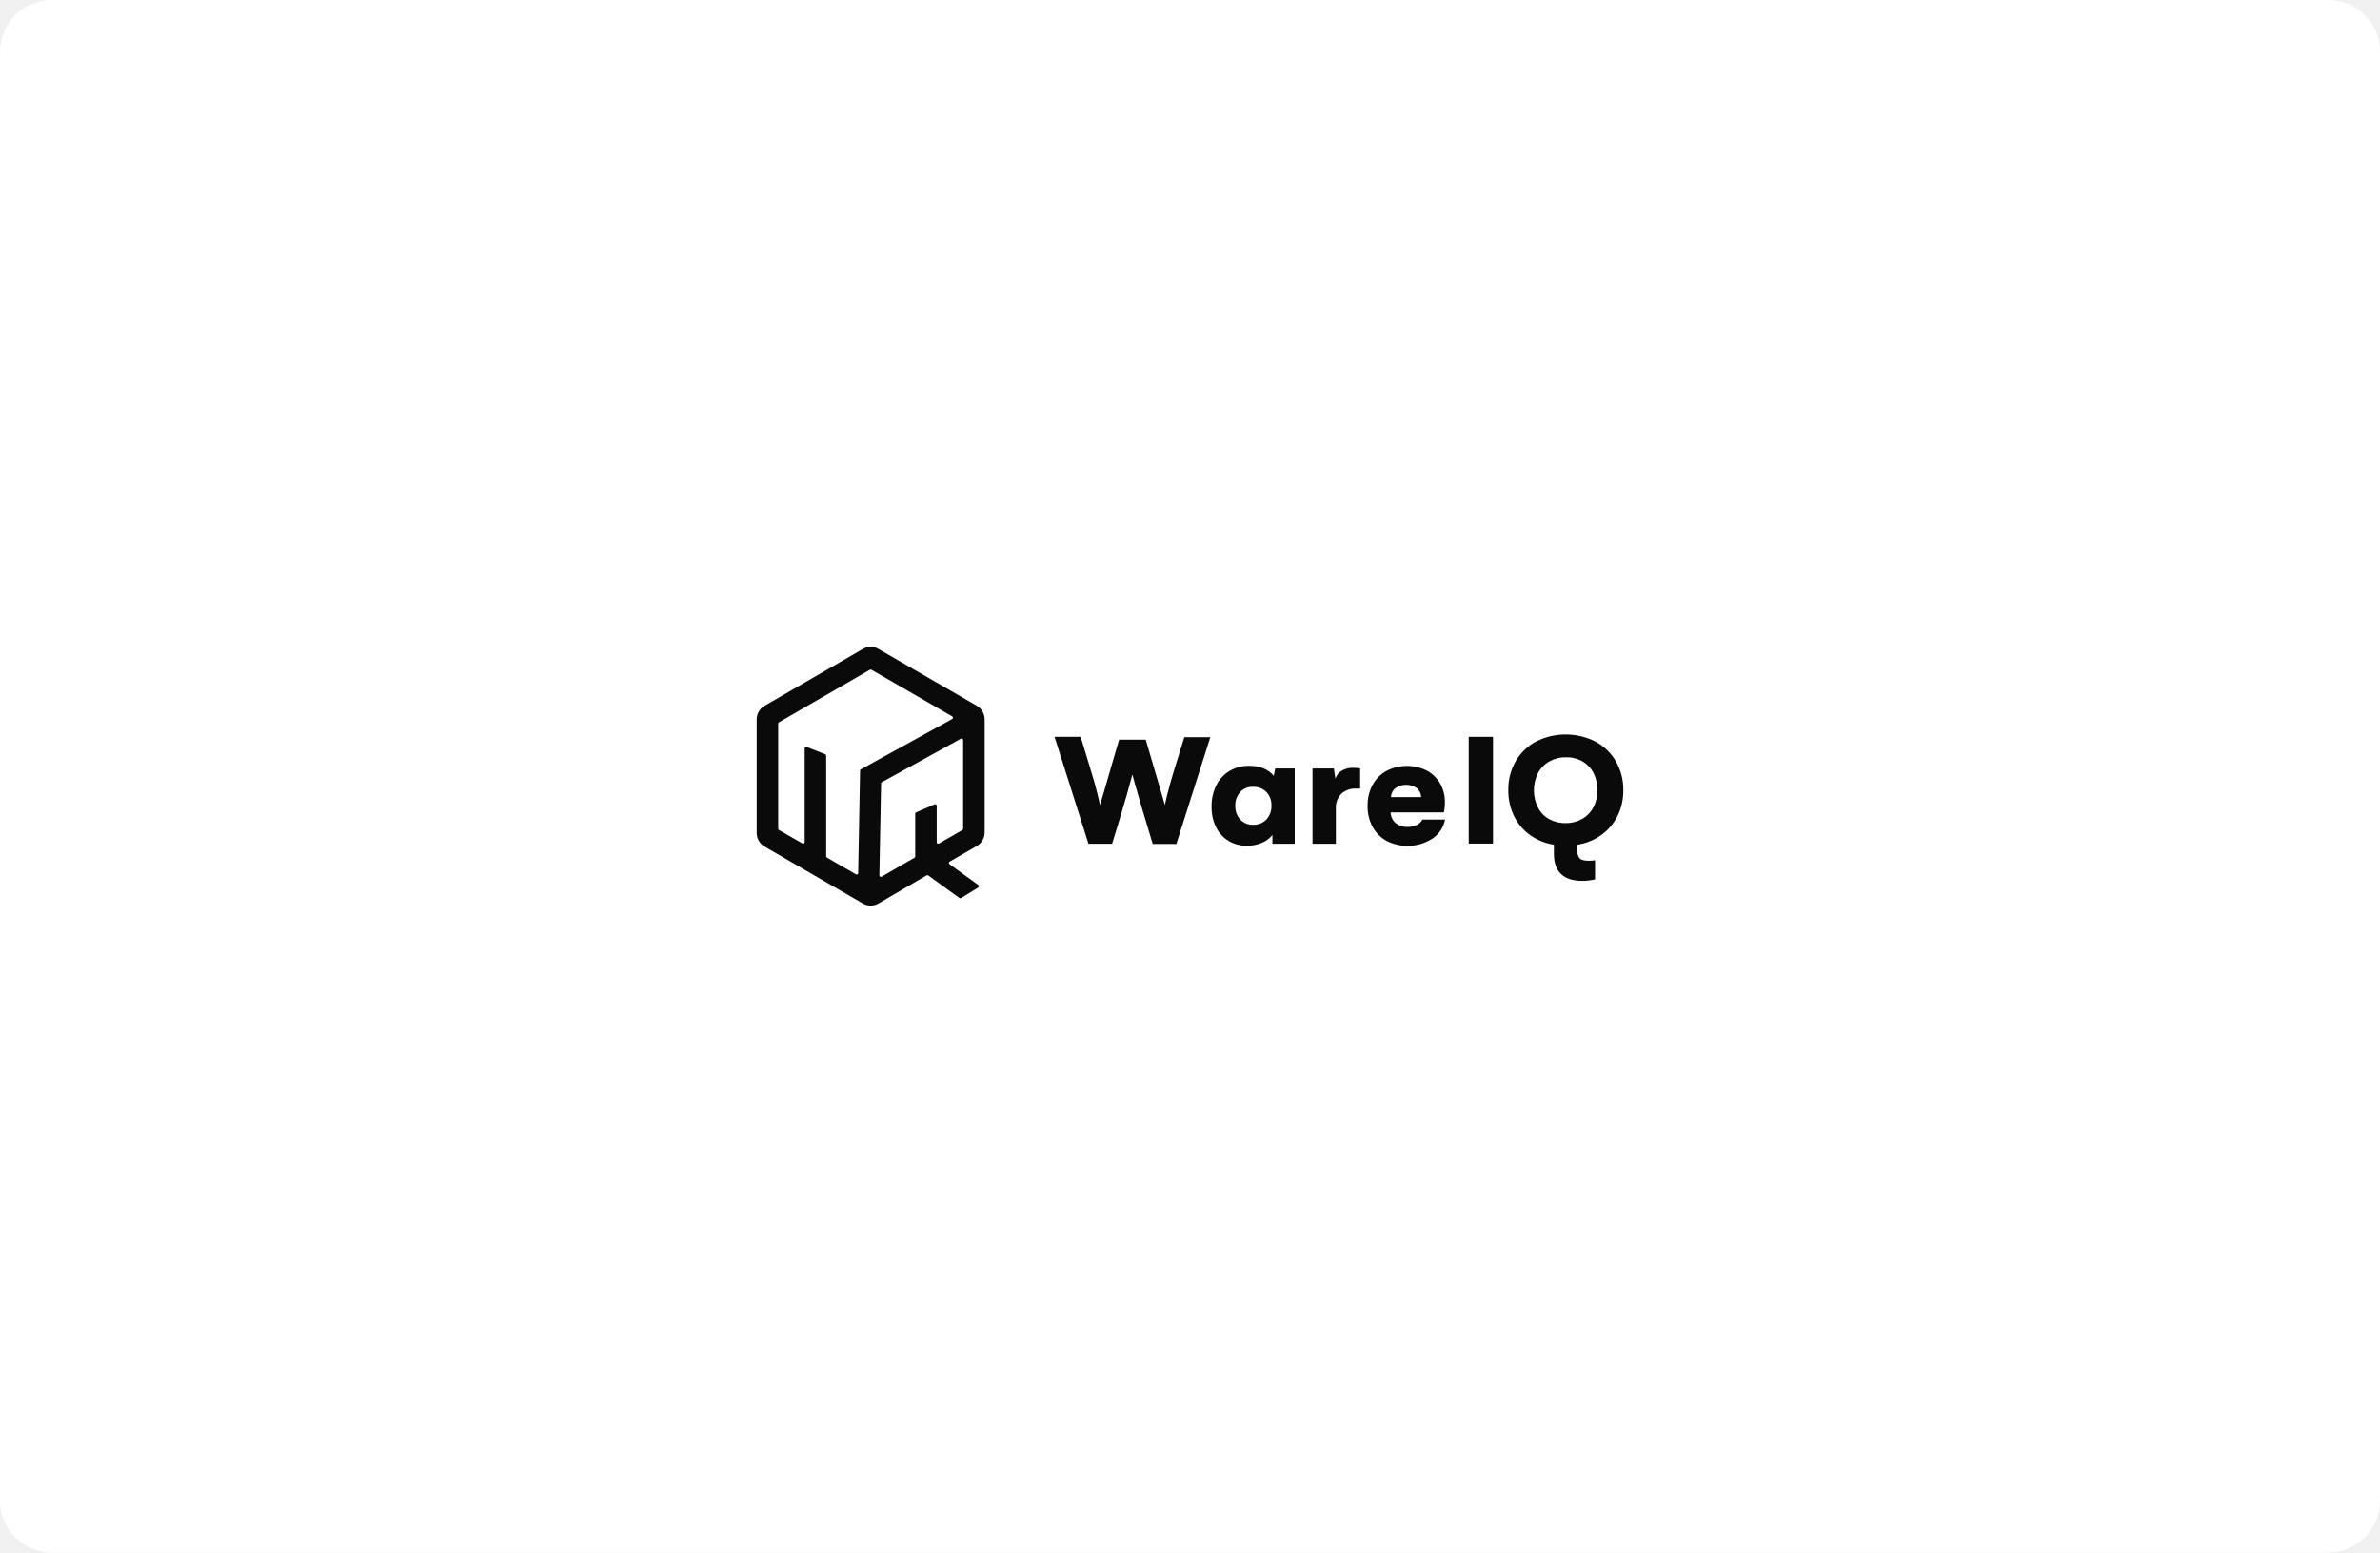
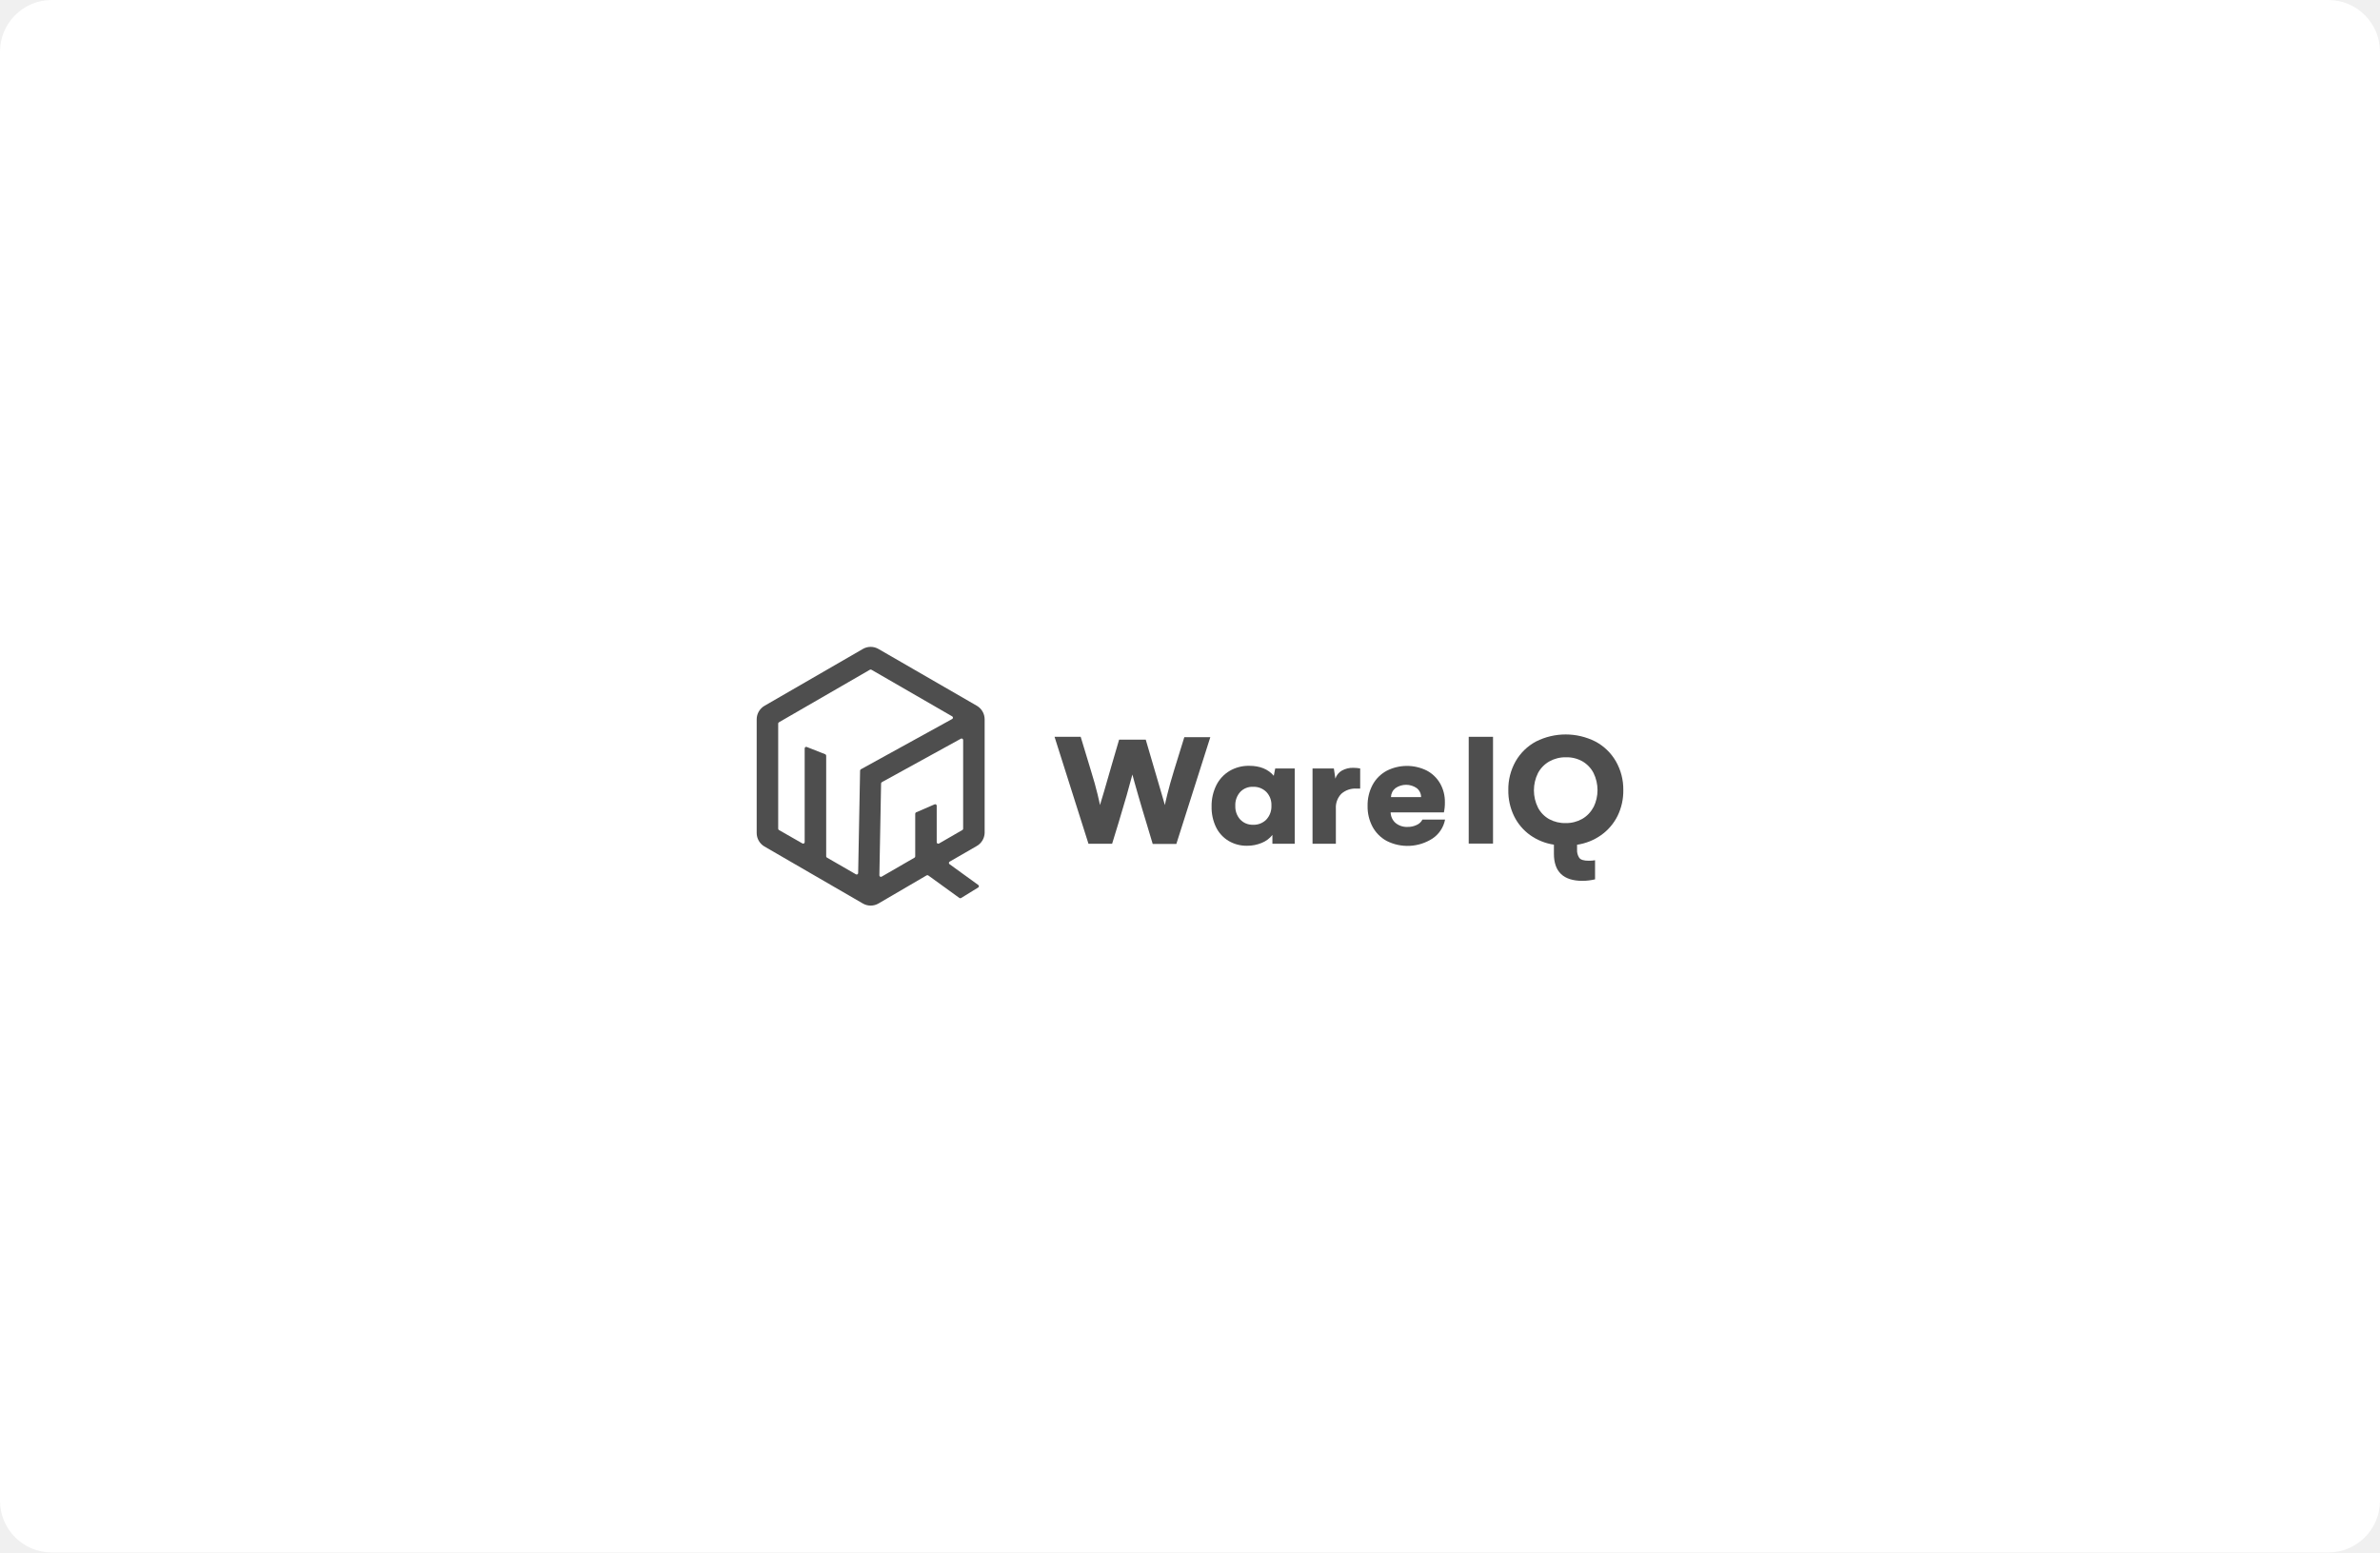
<svg xmlns="http://www.w3.org/2000/svg" preserveAspectRatio="none" overflow="visible" style="display: block;" width="368" height="240" viewBox="0 0 368 240" fill="none">
  <g id="Frame 389">
    <rect id="Rectangle 34625167" width="368" height="240" rx="8" fill="white" />
    <g id="WareIQ">
-       <path d="M181.536 119.085C181.09 120.534 180.743 121.773 180.493 122.802C180.243 123.831 180.118 124.384 180.118 124.46L179.422 122.069L177.157 114.345H173.039L171.909 118.209C170.913 121.692 170.303 123.775 170.078 124.46C170.078 124.389 169.953 123.835 169.709 122.797C169.464 121.759 169.111 120.519 168.666 119.079L167.095 113.899H163.054L168.302 130.439H171.958L172.957 127.178C173.32 125.993 173.736 124.585 174.207 122.955C174.658 121.324 174.957 120.237 175.092 119.737C175.228 120.28 175.538 121.367 176.005 122.998C176.472 124.629 176.896 126.02 177.255 127.205L178.233 130.466H181.889L187.142 113.959H183.122L181.536 119.085Z" fill="#0A0A0A" />
-       <path d="M196.954 119.932C196.079 118.9 194.808 118.389 193.151 118.389C192.092 118.37 191.047 118.64 190.13 119.172C189.245 119.697 188.53 120.467 188.071 121.389C187.565 122.416 187.314 123.549 187.338 124.694C187.314 125.789 187.547 126.874 188.017 127.863C188.443 128.743 189.115 129.481 189.951 129.988C190.818 130.503 191.811 130.766 192.82 130.749C193.606 130.755 194.386 130.601 195.112 130.298C195.752 130.038 196.313 129.616 196.742 129.075V130.439H200.192V118.796H197.177L196.954 119.932ZM195.808 126.694C195.542 126.965 195.222 127.176 194.869 127.316C194.516 127.455 194.138 127.519 193.759 127.504C193.389 127.518 193.019 127.453 192.675 127.314C192.332 127.174 192.021 126.963 191.766 126.694C191.245 126.112 190.972 125.349 191.005 124.569C190.97 123.79 191.239 123.028 191.755 122.444C192.01 122.171 192.322 121.958 192.668 121.818C193.014 121.678 193.387 121.615 193.759 121.634C194.137 121.619 194.514 121.682 194.867 121.819C195.219 121.957 195.54 122.166 195.808 122.433C196.073 122.713 196.279 123.045 196.414 123.407C196.548 123.77 196.608 124.156 196.59 124.542C196.608 124.934 196.548 125.327 196.414 125.696C196.28 126.065 196.074 126.405 195.808 126.694Z" fill="#0A0A0A" />
-       <path d="M207.493 119.123C207.007 119.394 206.644 119.841 206.478 120.373L206.244 118.796H202.946V130.439H206.554V125.004C206.528 124.586 206.589 124.168 206.733 123.775C206.877 123.382 207.101 123.023 207.39 122.721C207.714 122.435 208.09 122.216 208.499 122.077C208.907 121.938 209.339 121.882 209.77 121.911C209.951 121.9 210.132 121.9 210.313 121.911V118.796C209.955 118.73 209.591 118.697 209.227 118.699C208.621 118.683 208.023 118.83 207.493 119.123Z" fill="#0A0A0A" />
-       <path d="M219.087 127.515C218.632 127.74 218.128 127.85 217.62 127.835C216.952 127.865 216.296 127.646 215.778 127.221C215.546 127.017 215.359 126.766 215.229 126.485C215.099 126.205 215.029 125.9 215.023 125.591H223.259C223.369 125.074 223.42 124.547 223.411 124.02C223.429 123.006 223.176 122.006 222.678 121.123C222.191 120.273 221.474 119.58 220.608 119.123C219.643 118.644 218.579 118.399 217.502 118.405C216.424 118.412 215.363 118.671 214.404 119.161C213.484 119.658 212.728 120.414 212.231 121.335C211.7 122.338 211.434 123.461 211.459 124.596C211.436 125.721 211.702 126.832 212.231 127.825C212.731 128.743 213.485 129.498 214.404 129.999C215.51 130.56 216.743 130.823 217.981 130.762C219.22 130.701 220.421 130.318 221.467 129.651C221.976 129.316 222.413 128.882 222.751 128.375C223.09 127.868 223.324 127.298 223.439 126.699H219.94C219.757 127.061 219.456 127.348 219.087 127.515ZM215.768 121.84C216.251 121.504 216.825 121.324 217.414 121.324C218.002 121.324 218.577 121.504 219.06 121.84C219.269 122.005 219.439 122.216 219.556 122.456C219.672 122.696 219.733 122.959 219.733 123.226H215.072C215.079 122.958 215.145 122.695 215.265 122.456C215.385 122.216 215.557 122.006 215.768 121.84Z" fill="#0A0A0A" />
-       <path d="M230.854 113.905H227.095V130.412H230.854V113.905Z" fill="#0A0A0A" />
-       <path d="M249.836 117.666C249.086 116.376 247.988 115.324 246.669 114.628C245.247 113.913 243.678 113.541 242.087 113.541C240.495 113.541 238.926 113.913 237.504 114.628C236.189 115.331 235.097 116.389 234.353 117.682C233.582 119.047 233.189 120.593 233.218 122.161C233.198 123.547 233.503 124.919 234.109 126.167C234.681 127.335 235.534 128.344 236.591 129.102C237.684 129.877 238.944 130.384 240.269 130.58V131.972C240.269 134.769 241.738 136.17 244.675 136.173C245.334 136.171 245.99 136.092 246.631 135.939V132.988C246.308 133.044 245.981 133.07 245.653 133.064C244.898 133.064 244.409 132.917 244.186 132.613C243.938 132.237 243.82 131.791 243.849 131.341V130.591C245.19 130.395 246.465 129.885 247.571 129.102C248.643 128.34 249.512 127.326 250.103 126.15C250.713 124.905 251.02 123.532 250.999 122.145C251.021 120.574 250.62 119.027 249.836 117.666ZM246.37 124.797C245.977 125.552 245.376 126.179 244.637 126.602C243.863 127.036 242.988 127.257 242.1 127.243C241.207 127.268 240.323 127.058 239.536 126.634C238.796 126.22 238.194 125.598 237.803 124.846C237.39 124.018 237.176 123.105 237.176 122.18C237.176 121.255 237.39 120.342 237.803 119.514C238.205 118.761 238.811 118.138 239.552 117.715C240.335 117.276 241.22 117.053 242.116 117.068C243.008 117.042 243.891 117.258 244.67 117.693C245.403 118.117 246 118.741 246.392 119.492C246.8 120.317 247.012 121.225 247.012 122.145C247.012 123.065 246.8 123.972 246.392 124.797H246.37Z" fill="#0A0A0A" />
-       <path d="M152.248 128.776V111.198C152.247 110.776 152.135 110.361 151.925 109.995C151.714 109.629 151.412 109.324 151.047 109.111L135.825 100.322C135.459 100.111 135.045 100 134.624 100C134.202 100 133.788 100.111 133.423 100.322L118.212 109.111C117.845 109.322 117.54 109.627 117.328 109.993C117.115 110.359 117.002 110.774 117 111.198V128.776C117.001 129.198 117.112 129.613 117.323 129.979C117.534 130.345 117.836 130.65 118.201 130.863L133.423 139.679C133.788 139.889 134.202 140 134.624 140C135.045 140 135.459 139.889 135.825 139.679L143.267 135.331C143.306 135.307 143.35 135.294 143.395 135.294C143.44 135.294 143.485 135.307 143.523 135.331L148.352 138.826C148.391 138.851 148.437 138.864 148.483 138.864C148.529 138.864 148.574 138.851 148.613 138.826L151.259 137.195C151.29 137.174 151.316 137.145 151.334 137.111C151.351 137.078 151.361 137.04 151.361 137.002C151.361 136.964 151.351 136.927 151.334 136.893C151.316 136.859 151.29 136.831 151.259 136.809L146.826 133.602C146.793 133.581 146.767 133.552 146.748 133.518C146.73 133.484 146.72 133.445 146.72 133.407C146.72 133.368 146.73 133.33 146.748 133.295C146.767 133.261 146.793 133.232 146.826 133.211L151.009 130.798C151.371 130.595 151.676 130.303 151.892 129.949C152.109 129.595 152.232 129.191 152.248 128.776ZM120.444 111.66L134.51 103.534C134.545 103.516 134.584 103.506 134.624 103.506C134.664 103.506 134.703 103.516 134.738 103.534L147.233 110.747C147.268 110.767 147.297 110.797 147.317 110.832C147.337 110.867 147.348 110.907 147.348 110.948C147.348 110.988 147.337 111.028 147.317 111.064C147.297 111.099 147.268 111.128 147.233 111.149L133.108 118.927C133.073 118.948 133.044 118.977 133.023 119.012C133.002 119.047 132.99 119.087 132.989 119.128L132.69 134.967C132.69 135.007 132.679 135.047 132.659 135.082C132.638 135.118 132.609 135.147 132.573 135.167C132.538 135.187 132.498 135.197 132.457 135.196C132.417 135.195 132.377 135.184 132.342 135.162L127.866 132.58C127.829 132.561 127.799 132.532 127.778 132.496C127.757 132.461 127.746 132.421 127.746 132.379V116.818C127.745 116.772 127.73 116.727 127.704 116.688C127.678 116.649 127.642 116.619 127.599 116.601L124.742 115.476C124.706 115.461 124.668 115.456 124.63 115.46C124.592 115.464 124.555 115.478 124.524 115.499C124.492 115.52 124.466 115.549 124.448 115.583C124.43 115.617 124.421 115.655 124.421 115.693V130.189C124.421 130.229 124.41 130.269 124.389 130.304C124.369 130.339 124.34 130.368 124.304 130.388C124.269 130.409 124.23 130.42 124.189 130.42C124.149 130.42 124.109 130.41 124.073 130.39L120.444 128.314C120.408 128.294 120.378 128.265 120.357 128.23C120.336 128.194 120.325 128.154 120.325 128.113V111.861C120.325 111.82 120.336 111.779 120.357 111.744C120.378 111.709 120.408 111.68 120.444 111.66ZM144.837 130.2V124.563C144.838 124.524 144.829 124.486 144.81 124.452C144.792 124.417 144.766 124.388 144.733 124.366C144.701 124.345 144.664 124.331 144.625 124.328C144.586 124.324 144.547 124.331 144.511 124.346L141.654 125.58C141.612 125.599 141.576 125.629 141.551 125.668C141.526 125.706 141.513 125.751 141.513 125.797V132.39C141.513 132.431 141.503 132.471 141.483 132.506C141.463 132.542 141.434 132.571 141.399 132.591L136.319 135.526C136.283 135.546 136.243 135.557 136.202 135.556C136.161 135.556 136.121 135.544 136.086 135.523C136.05 135.503 136.021 135.473 136.001 135.437C135.981 135.401 135.971 135.361 135.971 135.32L136.237 121.117C136.238 121.076 136.25 121.036 136.271 121.001C136.292 120.966 136.321 120.937 136.357 120.916L148.575 114.198C148.611 114.178 148.651 114.168 148.692 114.168C148.733 114.169 148.773 114.18 148.809 114.201C148.844 114.222 148.873 114.252 148.893 114.288C148.913 114.323 148.923 114.364 148.923 114.405V128.113C148.923 128.154 148.912 128.194 148.891 128.23C148.87 128.265 148.84 128.294 148.803 128.314L145.191 130.401C145.155 130.422 145.115 130.433 145.073 130.434C145.032 130.434 144.991 130.424 144.956 130.403C144.92 130.383 144.89 130.353 144.869 130.317C144.848 130.282 144.837 130.241 144.837 130.2Z" fill="#0A0A0A" />
+       <path d="M181.536 119.085C181.09 120.534 180.743 121.773 180.493 122.802C180.243 123.831 180.118 124.384 180.118 124.46L179.422 122.069L177.157 114.345H173.039L171.909 118.209C170.913 121.692 170.303 123.775 170.078 124.46C170.078 124.389 169.953 123.835 169.709 122.797C169.464 121.759 169.111 120.519 168.666 119.079L167.095 113.899H163.054L168.302 130.439H171.958L172.957 127.178C173.32 125.993 173.736 124.585 174.207 122.955C174.658 121.324 174.957 120.237 175.092 119.737C175.228 120.28 175.538 121.367 176.005 122.998C176.472 124.629 176.896 126.02 177.255 127.205L178.233 130.466H181.889L187.142 113.959H183.122L181.536 119.085Z" fill="#4E4E4E" />
+       <path d="M196.954 119.932C196.079 118.9 194.808 118.389 193.151 118.389C192.092 118.37 191.047 118.64 190.13 119.172C189.245 119.697 188.53 120.467 188.071 121.389C187.565 122.416 187.314 123.549 187.338 124.694C187.314 125.789 187.547 126.874 188.017 127.863C188.443 128.743 189.115 129.481 189.951 129.988C190.818 130.503 191.811 130.766 192.82 130.749C193.606 130.755 194.386 130.601 195.112 130.298C195.752 130.038 196.313 129.616 196.742 129.075V130.439H200.192V118.796H197.177L196.954 119.932ZM195.808 126.694C195.542 126.965 195.222 127.176 194.869 127.316C194.516 127.455 194.138 127.519 193.759 127.504C193.389 127.518 193.019 127.453 192.675 127.314C192.332 127.174 192.021 126.963 191.766 126.694C191.245 126.112 190.972 125.349 191.005 124.569C190.97 123.79 191.239 123.028 191.755 122.444C192.01 122.171 192.322 121.958 192.668 121.818C193.014 121.678 193.387 121.615 193.759 121.634C194.137 121.619 194.514 121.682 194.867 121.819C195.219 121.957 195.54 122.166 195.808 122.433C196.073 122.713 196.279 123.045 196.414 123.407C196.548 123.77 196.608 124.156 196.59 124.542C196.608 124.934 196.548 125.327 196.414 125.696C196.28 126.065 196.074 126.405 195.808 126.694Z" fill="#4E4E4E" />
+       <path d="M207.493 119.123C207.007 119.394 206.644 119.841 206.478 120.373L206.244 118.796H202.946V130.439H206.554V125.004C206.528 124.586 206.589 124.168 206.733 123.775C206.877 123.382 207.101 123.023 207.39 122.721C207.714 122.435 208.09 122.216 208.499 122.077C208.907 121.938 209.339 121.882 209.77 121.911C209.951 121.9 210.132 121.9 210.313 121.911V118.796C209.955 118.73 209.591 118.697 209.227 118.699C208.621 118.683 208.023 118.83 207.493 119.123Z" fill="#4E4E4E" />
+       <path d="M219.087 127.515C218.632 127.74 218.128 127.85 217.62 127.835C216.952 127.865 216.296 127.646 215.778 127.221C215.546 127.017 215.359 126.766 215.229 126.485C215.099 126.205 215.029 125.9 215.023 125.591H223.259C223.369 125.074 223.42 124.547 223.411 124.02C223.429 123.006 223.176 122.006 222.678 121.123C222.191 120.273 221.474 119.58 220.608 119.123C219.643 118.644 218.579 118.399 217.502 118.405C216.424 118.412 215.363 118.671 214.404 119.161C213.484 119.658 212.728 120.414 212.231 121.335C211.7 122.338 211.434 123.461 211.459 124.596C211.436 125.721 211.702 126.832 212.231 127.825C212.731 128.743 213.485 129.498 214.404 129.999C215.51 130.56 216.743 130.823 217.981 130.762C219.22 130.701 220.421 130.318 221.467 129.651C221.976 129.316 222.413 128.882 222.751 128.375C223.09 127.868 223.324 127.298 223.439 126.699H219.94C219.757 127.061 219.456 127.348 219.087 127.515ZM215.768 121.84C216.251 121.504 216.825 121.324 217.414 121.324C218.002 121.324 218.577 121.504 219.06 121.84C219.269 122.005 219.439 122.216 219.556 122.456C219.672 122.696 219.733 122.959 219.733 123.226H215.072C215.079 122.958 215.145 122.695 215.265 122.456C215.385 122.216 215.557 122.006 215.768 121.84Z" fill="#4E4E4E" />
+       <path d="M230.854 113.905H227.095V130.412H230.854V113.905Z" fill="#4E4E4E" />
+       <path d="M249.836 117.666C249.086 116.376 247.988 115.324 246.669 114.628C245.247 113.913 243.678 113.541 242.087 113.541C240.495 113.541 238.926 113.913 237.504 114.628C236.189 115.331 235.097 116.389 234.353 117.682C233.582 119.047 233.189 120.593 233.218 122.161C233.198 123.547 233.503 124.919 234.109 126.167C234.681 127.335 235.534 128.344 236.591 129.102C237.684 129.877 238.944 130.384 240.269 130.58V131.972C240.269 134.769 241.738 136.17 244.675 136.173C245.334 136.171 245.99 136.092 246.631 135.939V132.988C246.308 133.044 245.981 133.07 245.653 133.064C244.898 133.064 244.409 132.917 244.186 132.613C243.938 132.237 243.82 131.791 243.849 131.341V130.591C245.19 130.395 246.465 129.885 247.571 129.102C248.643 128.34 249.512 127.326 250.103 126.15C250.713 124.905 251.02 123.532 250.999 122.145C251.021 120.574 250.62 119.027 249.836 117.666ZM246.37 124.797C245.977 125.552 245.376 126.179 244.637 126.602C243.863 127.036 242.988 127.257 242.1 127.243C241.207 127.268 240.323 127.058 239.536 126.634C238.796 126.22 238.194 125.598 237.803 124.846C237.39 124.018 237.176 123.105 237.176 122.18C237.176 121.255 237.39 120.342 237.803 119.514C238.205 118.761 238.811 118.138 239.552 117.715C240.335 117.276 241.22 117.053 242.116 117.068C243.008 117.042 243.891 117.258 244.67 117.693C245.403 118.117 246 118.741 246.392 119.492C246.8 120.317 247.012 121.225 247.012 122.145C247.012 123.065 246.8 123.972 246.392 124.797H246.37Z" fill="#4E4E4E" />
+       <path d="M152.248 128.776V111.198C152.247 110.776 152.135 110.361 151.925 109.995C151.714 109.629 151.412 109.324 151.047 109.111L135.825 100.322C135.459 100.111 135.045 100 134.624 100C134.202 100 133.788 100.111 133.423 100.322L118.212 109.111C117.845 109.322 117.54 109.627 117.328 109.993C117.115 110.359 117.002 110.774 117 111.198V128.776C117.001 129.198 117.112 129.613 117.323 129.979C117.534 130.345 117.836 130.65 118.201 130.863L133.423 139.679C133.788 139.889 134.202 140 134.624 140C135.045 140 135.459 139.889 135.825 139.679L143.267 135.331C143.306 135.307 143.35 135.294 143.395 135.294C143.44 135.294 143.485 135.307 143.523 135.331L148.352 138.826C148.391 138.851 148.437 138.864 148.483 138.864C148.529 138.864 148.574 138.851 148.613 138.826L151.259 137.195C151.29 137.174 151.316 137.145 151.334 137.111C151.351 137.078 151.361 137.04 151.361 137.002C151.361 136.964 151.351 136.927 151.334 136.893C151.316 136.859 151.29 136.831 151.259 136.809L146.826 133.602C146.793 133.581 146.767 133.552 146.748 133.518C146.73 133.484 146.72 133.445 146.72 133.407C146.72 133.368 146.73 133.33 146.748 133.295C146.767 133.261 146.793 133.232 146.826 133.211L151.009 130.798C151.371 130.595 151.676 130.303 151.892 129.949C152.109 129.595 152.232 129.191 152.248 128.776ZM120.444 111.66L134.51 103.534C134.545 103.516 134.584 103.506 134.624 103.506C134.664 103.506 134.703 103.516 134.738 103.534L147.233 110.747C147.268 110.767 147.297 110.797 147.317 110.832C147.337 110.867 147.348 110.907 147.348 110.948C147.348 110.988 147.337 111.028 147.317 111.064C147.297 111.099 147.268 111.128 147.233 111.149L133.108 118.927C133.073 118.948 133.044 118.977 133.023 119.012C133.002 119.047 132.99 119.087 132.989 119.128L132.69 134.967C132.69 135.007 132.679 135.047 132.659 135.082C132.638 135.118 132.609 135.147 132.573 135.167C132.538 135.187 132.498 135.197 132.457 135.196C132.417 135.195 132.377 135.184 132.342 135.162L127.866 132.58C127.829 132.561 127.799 132.532 127.778 132.496C127.757 132.461 127.746 132.421 127.746 132.379V116.818C127.745 116.772 127.73 116.727 127.704 116.688C127.678 116.649 127.642 116.619 127.599 116.601L124.742 115.476C124.706 115.461 124.668 115.456 124.63 115.46C124.592 115.464 124.555 115.478 124.524 115.499C124.492 115.52 124.466 115.549 124.448 115.583C124.43 115.617 124.421 115.655 124.421 115.693V130.189C124.421 130.229 124.41 130.269 124.389 130.304C124.369 130.339 124.34 130.368 124.304 130.388C124.269 130.409 124.23 130.42 124.189 130.42C124.149 130.42 124.109 130.41 124.073 130.39L120.444 128.314C120.408 128.294 120.378 128.265 120.357 128.23C120.336 128.194 120.325 128.154 120.325 128.113V111.861C120.325 111.82 120.336 111.779 120.357 111.744C120.378 111.709 120.408 111.68 120.444 111.66ZM144.837 130.2V124.563C144.838 124.524 144.829 124.486 144.81 124.452C144.792 124.417 144.766 124.388 144.733 124.366C144.701 124.345 144.664 124.331 144.625 124.328C144.586 124.324 144.547 124.331 144.511 124.346L141.654 125.58C141.612 125.599 141.576 125.629 141.551 125.668C141.526 125.706 141.513 125.751 141.513 125.797V132.39C141.513 132.431 141.503 132.471 141.483 132.506C141.463 132.542 141.434 132.571 141.399 132.591L136.319 135.526C136.283 135.546 136.243 135.557 136.202 135.556C136.161 135.556 136.121 135.544 136.086 135.523C136.05 135.503 136.021 135.473 136.001 135.437C135.981 135.401 135.971 135.361 135.971 135.32L136.237 121.117C136.238 121.076 136.25 121.036 136.271 121.001C136.292 120.966 136.321 120.937 136.357 120.916L148.575 114.198C148.611 114.178 148.651 114.168 148.692 114.168C148.733 114.169 148.773 114.18 148.809 114.201C148.844 114.222 148.873 114.252 148.893 114.288C148.913 114.323 148.923 114.364 148.923 114.405V128.113C148.923 128.154 148.912 128.194 148.891 128.23C148.87 128.265 148.84 128.294 148.803 128.314L145.191 130.401C145.155 130.422 145.115 130.433 145.073 130.434C145.032 130.434 144.991 130.424 144.956 130.403C144.92 130.383 144.89 130.353 144.869 130.317C144.848 130.282 144.837 130.241 144.837 130.2Z" fill="#4E4E4E" />
    </g>
  </g>
</svg>
